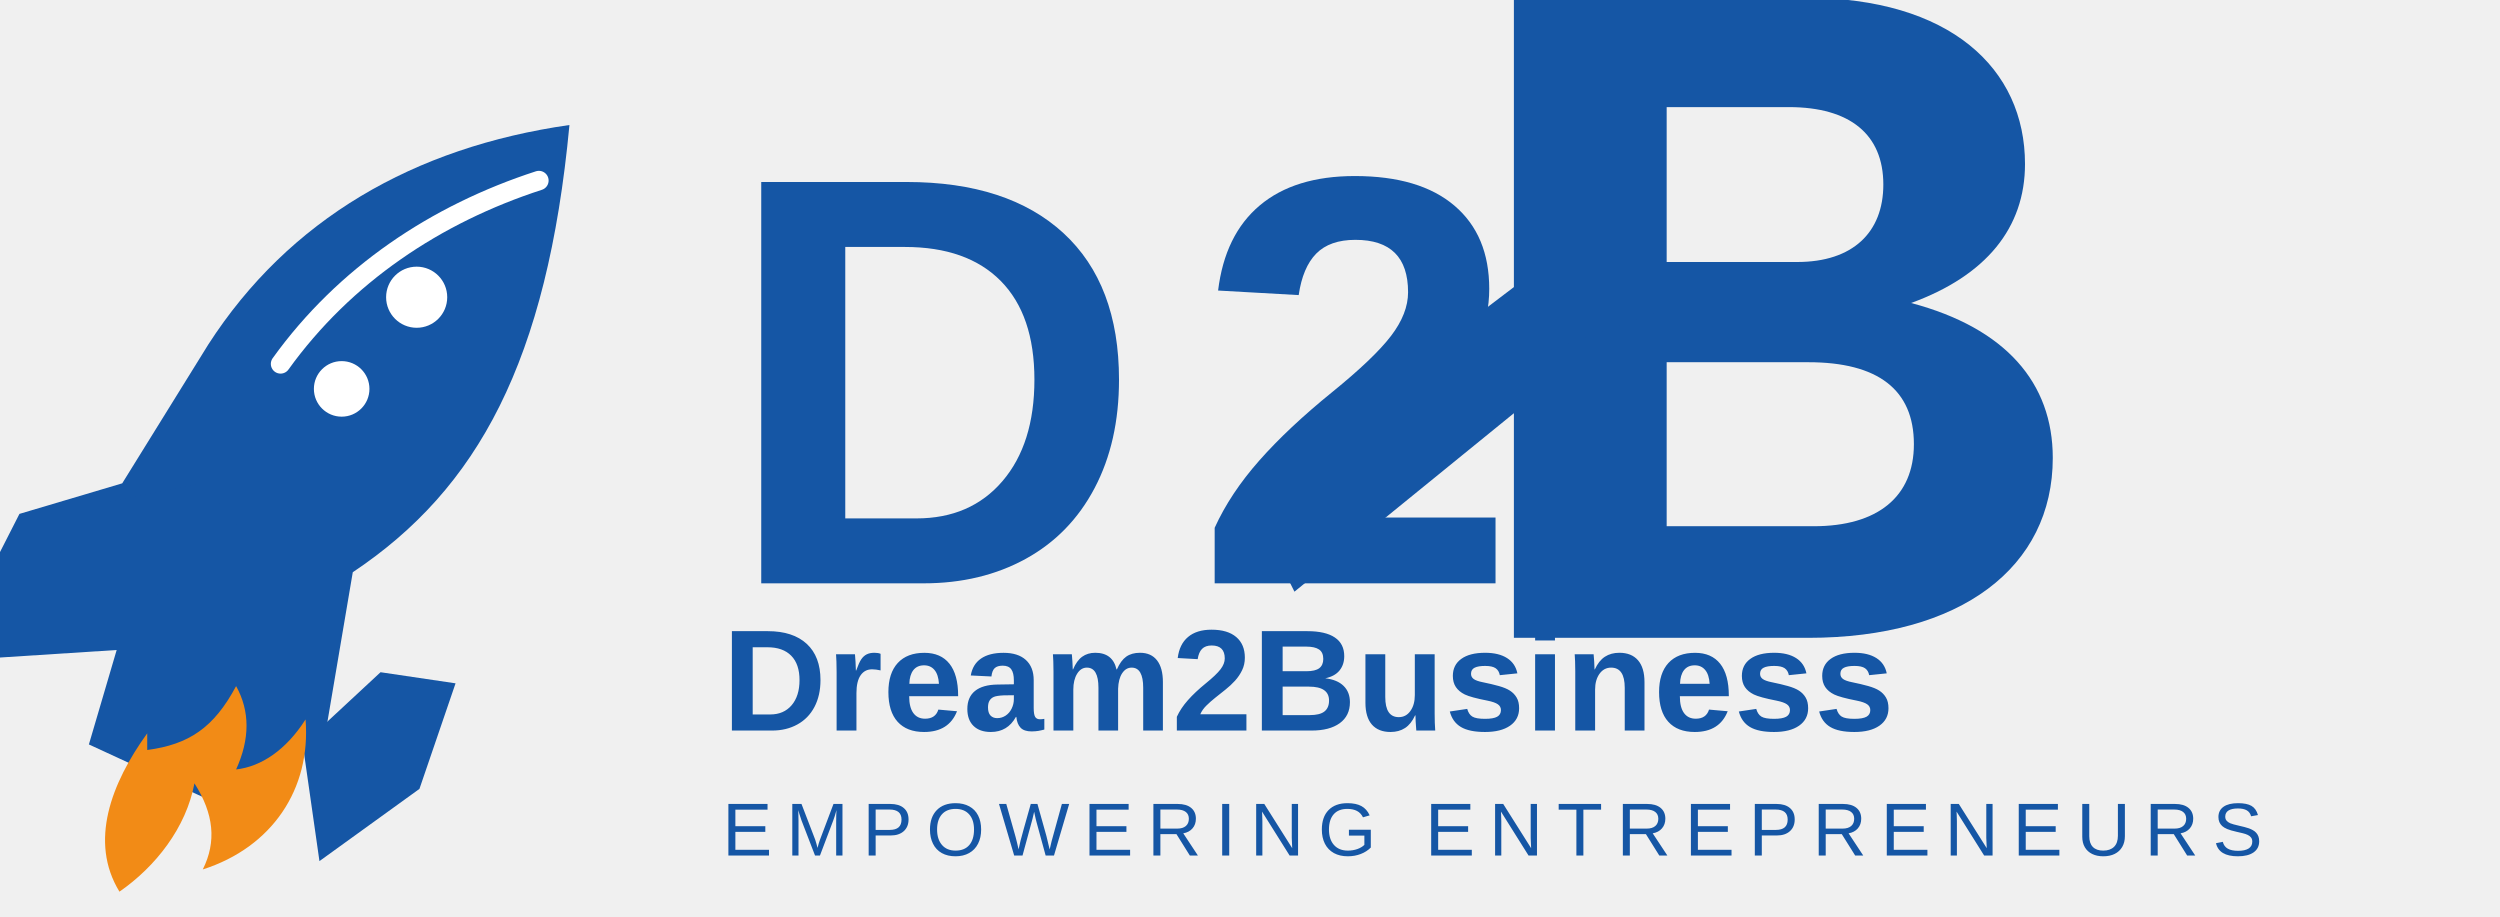
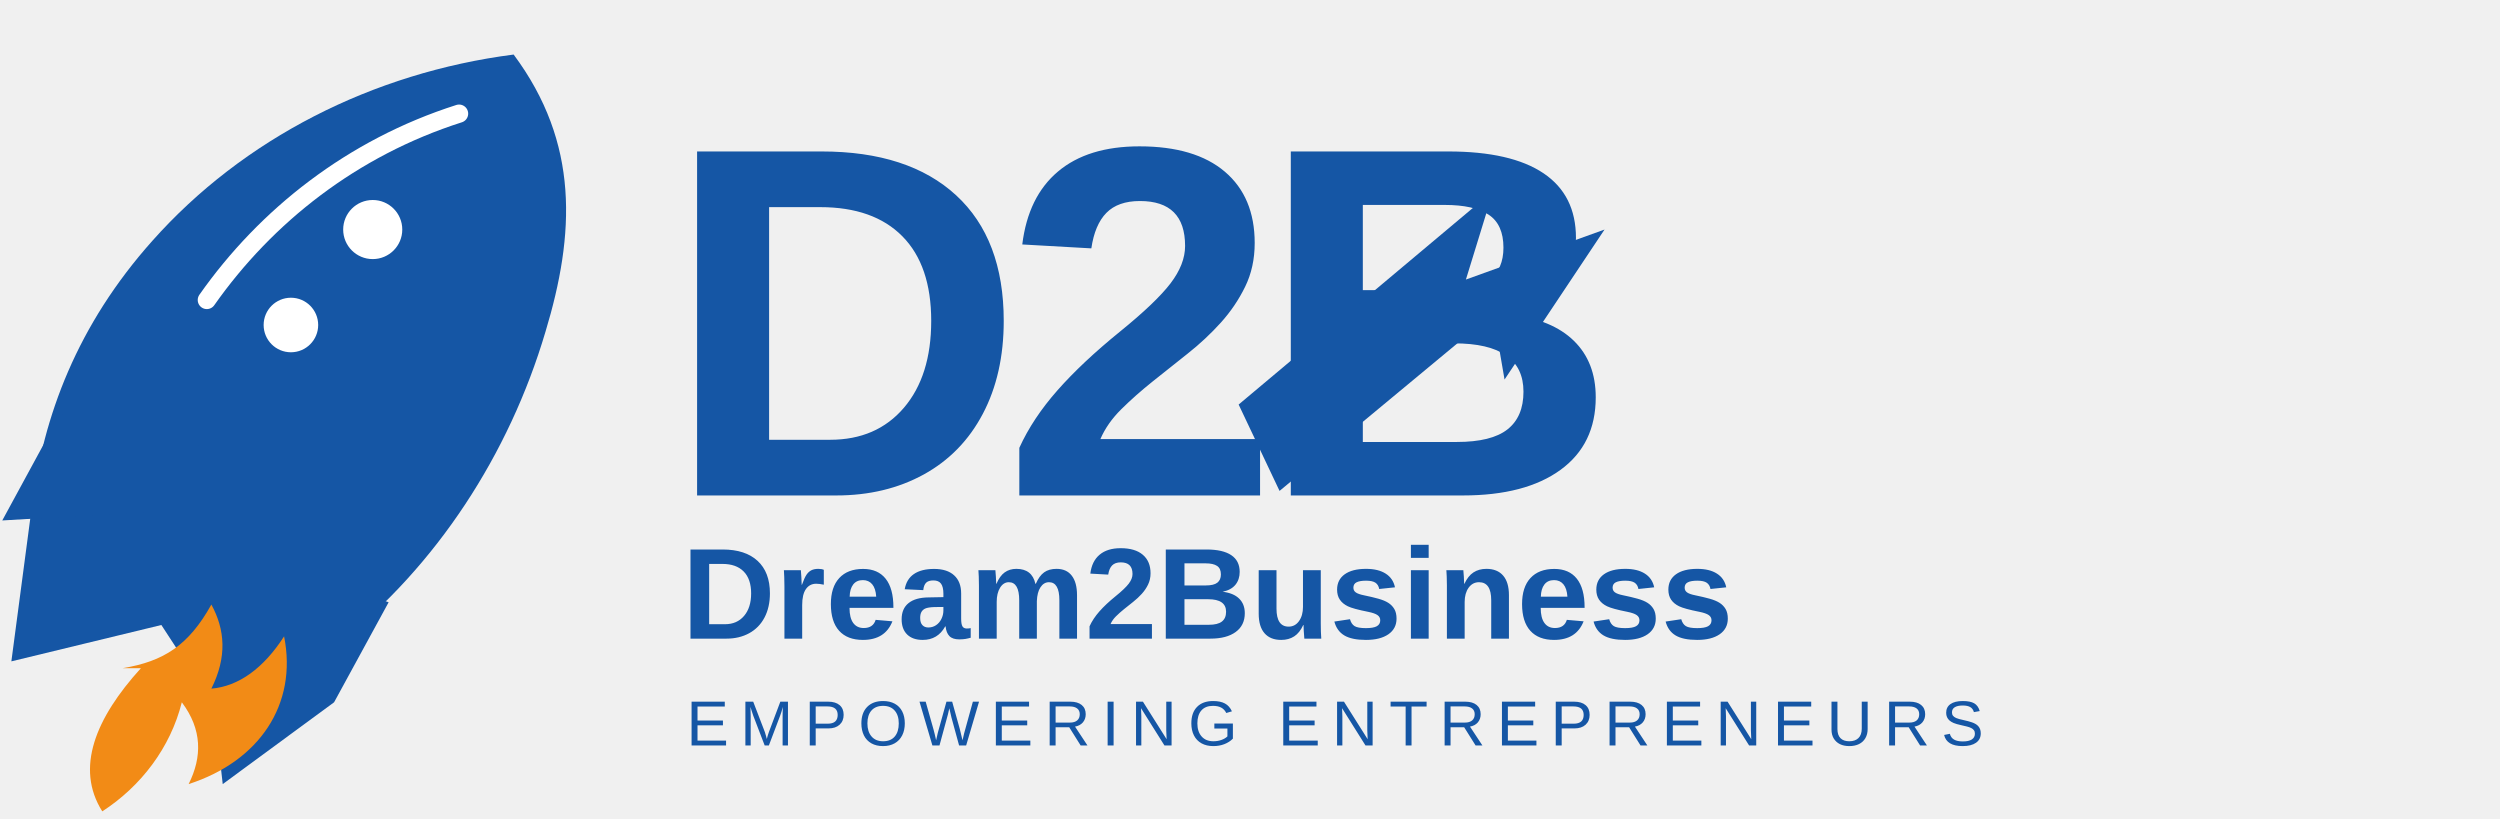
- <svg xmlns="http://www.w3.org/2000/svg" viewBox="0 0 900 330" role="img" aria-labelledby="title desc">
+ <svg xmlns="http://www.w3.org/2000/svg" viewBox="0 0 1100 360" role="img" aria-labelledby="logoTitle logoDescription">
  <g fill="#1556a5">
-     <path d="M205 45c-56 8-101 34-130 79l-31 50-37 11-27 53 62-4-10 34 52 24 33-27 10-59c45-30 70-76 78-161z" />
-     <path d="M73 174 38 181l-20 37 47-5 25-18z" />
-     <path d="m109 268 6 42 36-26 13-38-27-4z" />
-     <path d="M194 65c-37 12-70 34-93 66" fill="none" stroke="#fff" stroke-width="7" stroke-linecap="round" />
-     <circle cx="150" cy="107" r="11" fill="#fff" />
-     <circle cx="123" cy="140" r="10" fill="#fff" />
+     <path d="M226 24c-62 8-119 37-159 82-33 37-48 77-53 117l-9 68 66-16 30 46 48-38c43-34 75-83 91-137 13-43 15-83-14-122z" />
+     <path d="m63 171-37 12-25 46 68-4 22-25z" />
+     <path d="m91 283 7 62 49-36 24-44-35-12z" />
+     <path d="M202 50c-47 15-85 45-111 82" fill="none" stroke="#fff" stroke-width="8" stroke-linecap="round" />
+     <circle cx="164" cy="101" r="13" fill="#fff" />
+     <circle cx="128" cy="143" r="12" fill="#fff" />
  </g>
-   <path d="M53 264c-13 18-21 39-10 57 13-9 24-23 27-39 7 11 8 21 3 31 25-8 39-29 37-54-7 11-16 17-25 18 5-11 5-21 0-30-8 15-17 21-32 23z" fill="#f28b16" />
-   <text x="260" y="210" font-family="Arial,Helvetica,sans-serif" font-size="210" font-weight="800" letter-spacing="-10" fill="#1556a5">D</text>
-   <text x="430" y="210" font-family="Arial,Helvetica,sans-serif" font-size="210" font-weight="800" letter-spacing="-10" fill="#1556a5">2</text>
-   <path d="M545 60h105c52 0 79 31 79 73 0 28-14 49-41 61 34 11 51 35 51 68 0 48-33 79-88 79H545V60zm55 48v68h47c20 0 31-13 31-34 0-22-12-34-34-34h-44zm0 112v72h53c23 0 36-13 36-36 0-24-13-36-38-36h-51z" fill="#1556a5" transform="translate(0,-50) scale(1,.82)" />
-   <path d="m448 177 108-82-9 35 51-18-36 52-5-25-91 74z" fill="#1556a5" />
-   <text x="260" y="263" font-family="Arial,Helvetica,sans-serif" font-size="52" font-weight="700" fill="#1556a5">Dream2Business</text>
-   <text x="260" y="308" font-family="Arial,Helvetica,sans-serif" font-size="27" letter-spacing="5" fill="#1556a5">EMPOWERING ENTREPRENEURS</text>
+   <path d="M62 294c-20 22-29 44-17 63 17-11 30-28 35-48 9 12 9 24 3 36 31-10 48-35 42-65-9 14-20 22-32 23 7-14 6-26 0-37-10 18-21 25-39 28z" fill="#f28b16" />
+   <text x="292" y="218" font-family="Arial,Helvetica,sans-serif" font-size="220" font-weight="700" letter-spacing="-10" fill="#1556a5">D2B</text>
+   <path d="m545 178 112-94-12 39 61-22-44 66-5-29-94 78z" fill="#1556a5" />
+   <text x="300" y="281" font-family="Arial,Helvetica,sans-serif" font-size="57" font-weight="700" fill="#1556a5">Dream2Business</text>
+   <text x="302" y="328" font-family="Arial,Helvetica,sans-serif" font-size="28" letter-spacing="5" fill="#1556a5">EMPOWERING ENTREPRENEURS</text>
</svg>
